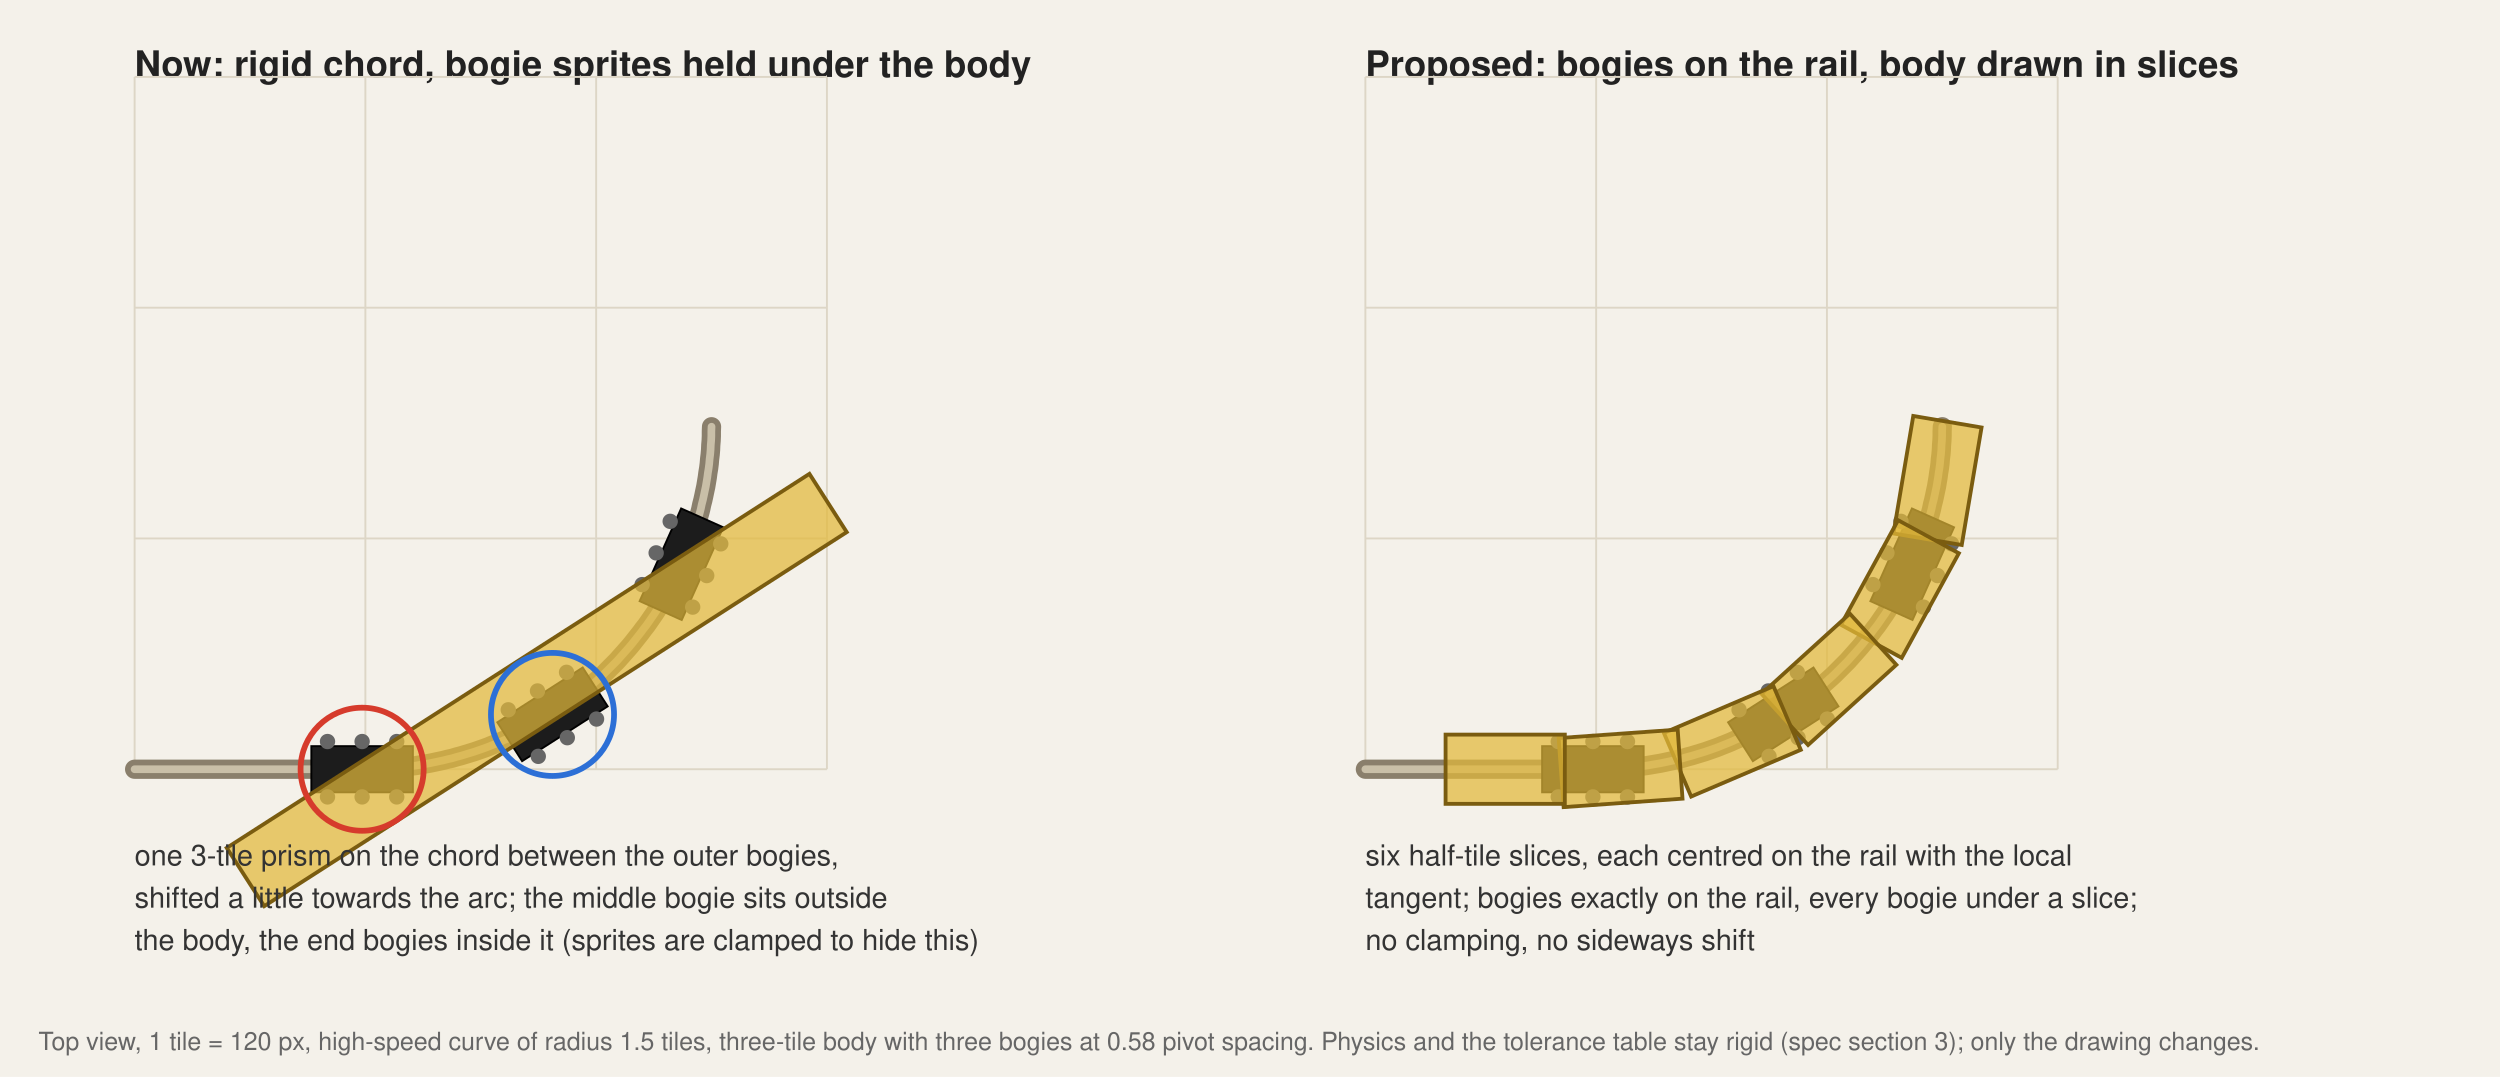
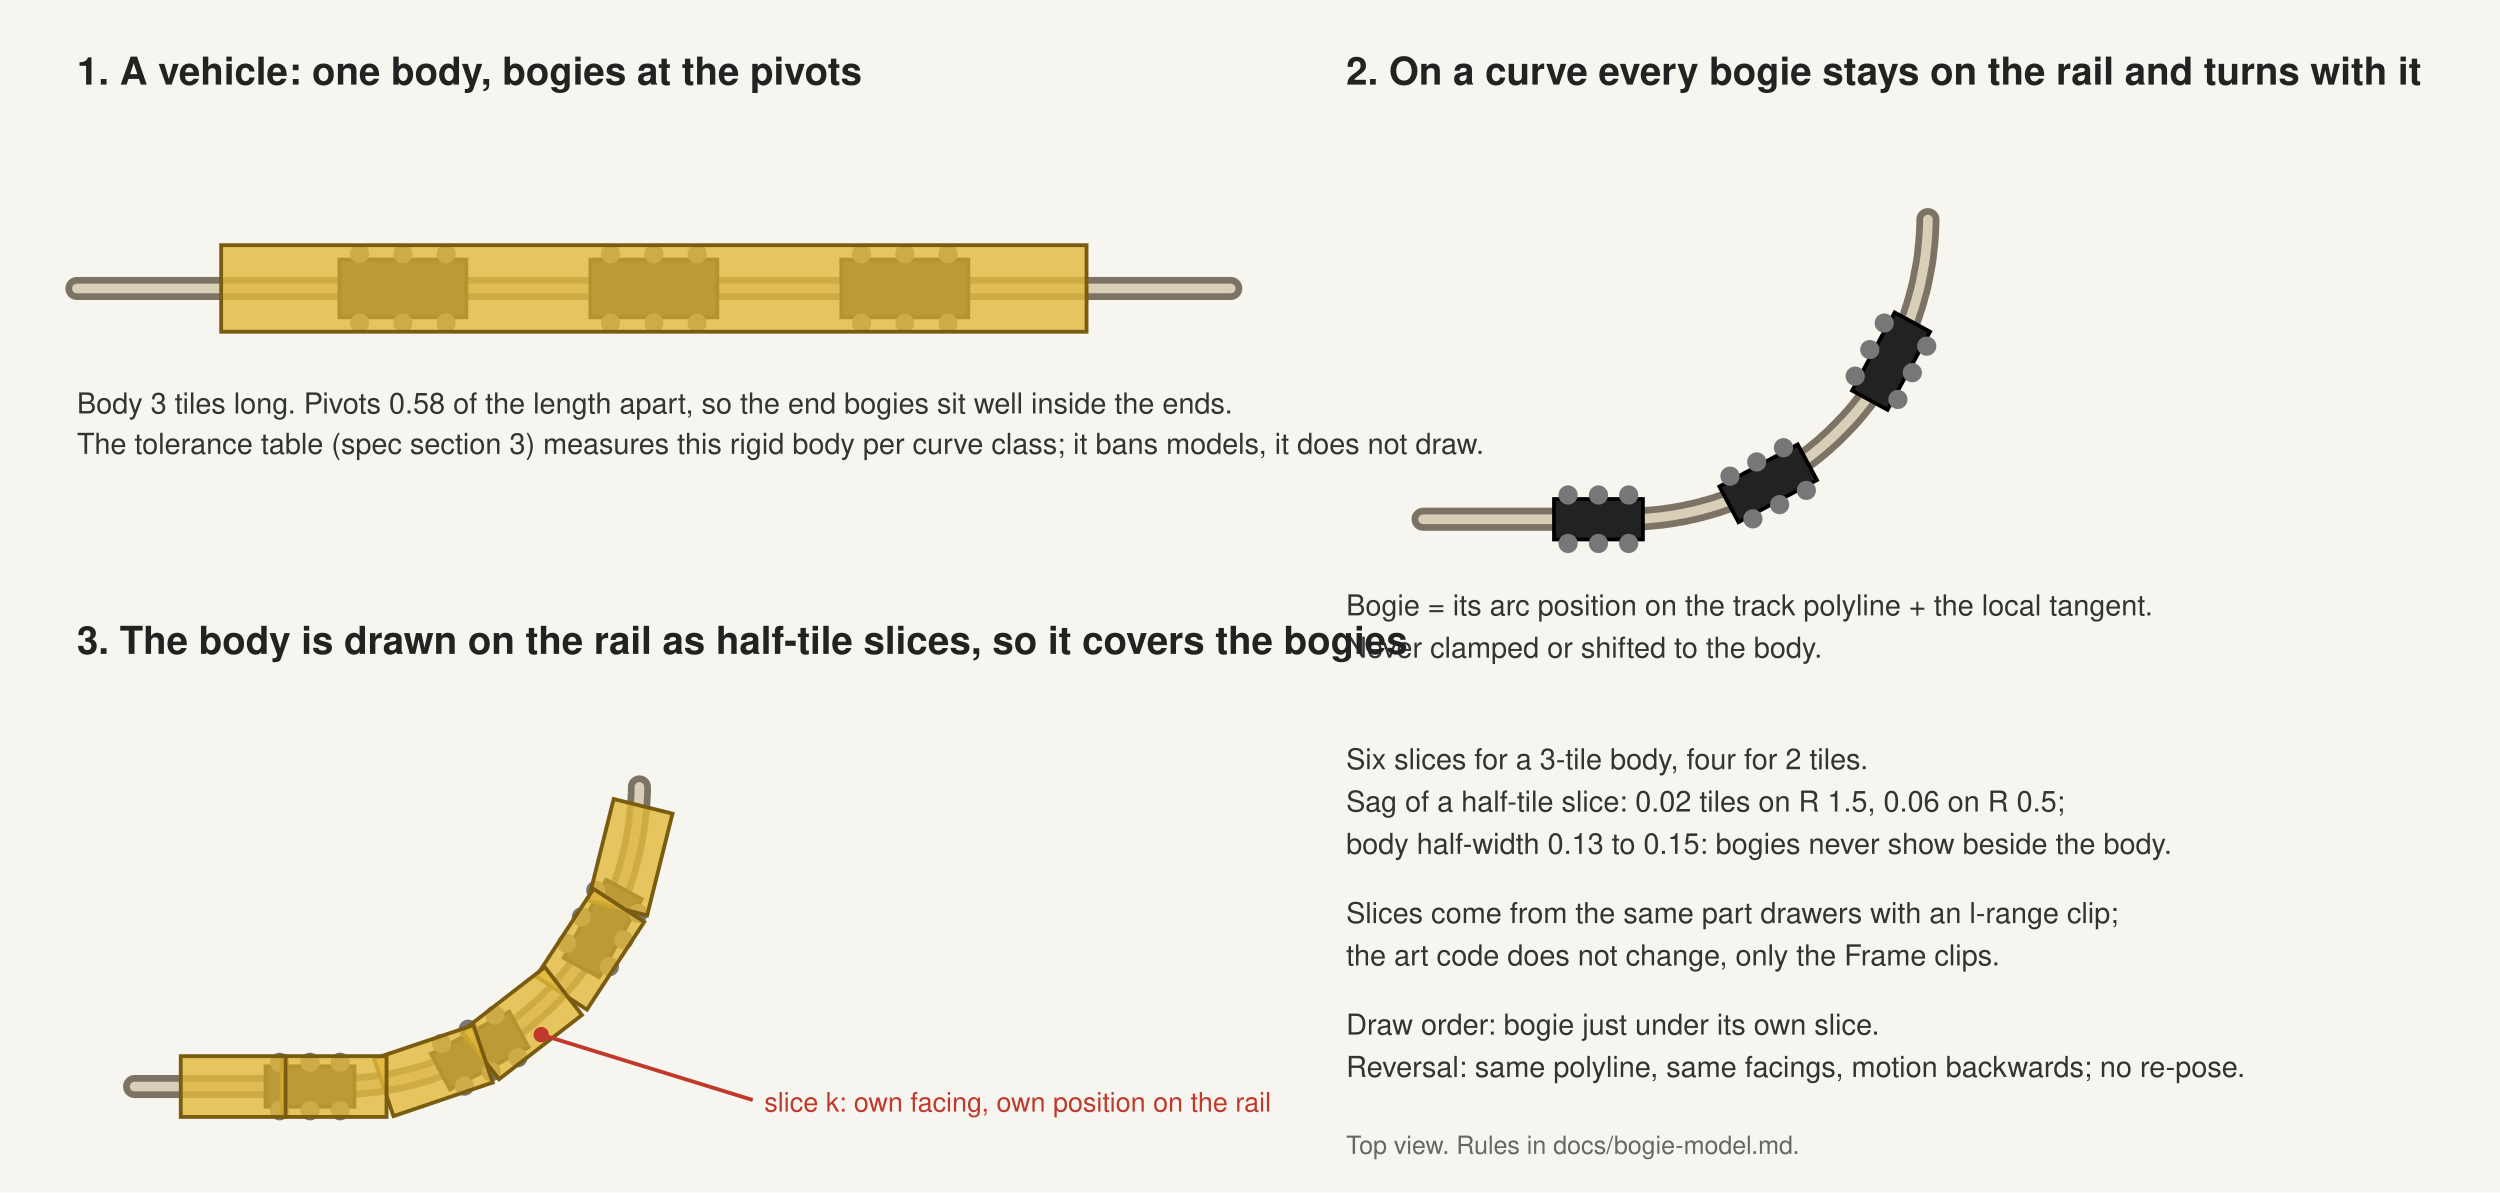
- <svg xmlns="http://www.w3.org/2000/svg" width="1300" height="560" viewBox="0 0 1300 560" font-family="Helvetica, Arial, sans-serif" font-size="15">
-   <rect width="1300" height="560" fill="#f4f1ea" />
-   <text x="70" y="40" font-size="19" font-weight="bold" fill="#222">Now: rigid chord, bogie sprites held under the body</text>
-   <line x1="70" y1="400" x2="430" y2="400" stroke="#ddd6c6" />
-   <line x1="70" y1="280" x2="430" y2="280" stroke="#ddd6c6" />
-   <line x1="70" y1="160" x2="430" y2="160" stroke="#ddd6c6" />
-   <line x1="70" y1="40" x2="430" y2="40" stroke="#ddd6c6" />
-   <line x1="70" y1="40" x2="70" y2="400" stroke="#ddd6c6" />
-   <line x1="190" y1="40" x2="190" y2="400" stroke="#ddd6c6" />
-   <line x1="310" y1="40" x2="310" y2="400" stroke="#ddd6c6" />
-   <line x1="430" y1="40" x2="430" y2="400" stroke="#ddd6c6" />
-   <polyline points="70.0,400.0 72.4,400.0 74.8,400.0 77.2,400.0 79.6,400.0 82.0,400.0 84.4,400.0 86.8,400.0 89.2,400.0 91.6,400.0 94.0,400.0 96.4,400.0 98.8,400.0 101.2,400.0 103.6,400.0 106.0,400.0 108.4,400.0 110.8,400.0 113.2,400.0 115.6,400.0 118.0,400.0 120.4,400.0 122.8,400.0 125.2,400.0 127.6,400.0 130.0,400.0 132.4,400.0 134.8,400.0 137.2,400.0 139.6,400.0 142.0,400.0 144.4,400.0 146.8,400.0 149.2,400.0 151.6,400.0 154.0,400.0 156.4,400.0 158.8,400.0 161.2,400.0 163.6,400.0 166.0,400.0 168.4,400.0 170.8,400.0 173.2,400.0 175.6,400.0 178.0,400.0 180.4,400.0 182.8,400.0 185.2,400.0 187.6,400.0 190.0,400.0 192.4,400.0 194.8,399.9 197.2,399.9 199.6,399.7 202.0,399.6 204.4,399.4 206.8,399.2 209.2,399.0 211.5,398.7 213.9,398.4 216.3,398.1 218.7,397.7 221.0,397.3 223.4,396.9 225.8,396.4 228.1,395.9 230.5,395.4 232.8,394.8 235.1,394.3 237.4,393.6 239.7,393.0 242.0,392.3 244.3,391.6 246.6,390.9 248.9,390.1 251.2,389.3 253.4,388.5 255.6,387.6 257.9,386.7 260.1,385.8 262.3,384.8 264.5,383.9 266.7,382.9 268.8,381.8 271.0,380.8 273.1,379.7 275.2,378.5 277.3,377.4 279.4,376.2 281.5,375.0 283.6,373.8 285.6,372.5 287.6,371.2 289.6,369.9 291.6,368.6 293.6,367.2 295.6,365.8 297.5,364.4 299.4,362.9 301.3,361.5 303.2,360.0 305.0,358.4 306.9,356.9 308.7,355.3 310.5,353.7 312.3,352.1 314.0,350.5 315.7,348.8 317.4,347.1 319.1,345.4 320.8,343.7 322.4,341.9 324.0,340.1 325.6,338.3 327.2,336.5 328.7,334.7 330.2,332.8 331.7,330.9 333.2,329.0 334.6,327.1 336.1,325.2 337.5,323.2 338.8,321.3 340.2,319.3 341.5,317.3 342.7,315.2 344.0,313.2 345.2,311.1 346.4,309.0 347.6,306.9 348.8,304.8 349.9,302.7 351.0,300.6 352.0,298.4 353.0,296.3 354.1,294.1 355.0,291.9 356.0,289.7 356.9,287.5 357.8,285.2 358.6,283.0 359.4,280.7 360.2,278.5 361.0,276.2 361.7,273.9 362.4,271.6 363.1,269.3 363.8,267.0 364.4,264.7 364.9,262.3 365.5,260.0 366.0,257.7 366.5,255.3 367.0,253.0 367.4,250.6 367.8,248.2 368.1,245.9 368.5,243.5 368.8,241.1 369.0,238.7 369.3,236.3 369.5,233.9 369.6,231.5 369.8,229.1 369.9,226.7 369.9,224.3 370.0,221.9" fill="none" stroke="#8a7f6c" stroke-width="10" stroke-linecap="round" />
-   <polyline points="70.0,400.0 72.4,400.0 74.8,400.0 77.2,400.0 79.6,400.0 82.0,400.0 84.4,400.0 86.8,400.0 89.2,400.0 91.6,400.0 94.0,400.0 96.4,400.0 98.8,400.0 101.2,400.0 103.6,400.0 106.0,400.0 108.4,400.0 110.8,400.0 113.2,400.0 115.6,400.0 118.0,400.0 120.4,400.0 122.8,400.0 125.2,400.0 127.6,400.0 130.0,400.0 132.4,400.0 134.8,400.0 137.2,400.0 139.6,400.0 142.0,400.0 144.4,400.0 146.8,400.0 149.2,400.0 151.6,400.0 154.0,400.0 156.4,400.0 158.8,400.0 161.2,400.0 163.6,400.0 166.0,400.0 168.4,400.0 170.8,400.0 173.2,400.0 175.6,400.0 178.0,400.0 180.4,400.0 182.8,400.0 185.2,400.0 187.6,400.0 190.0,400.0 192.4,400.0 194.8,399.9 197.2,399.9 199.6,399.7 202.0,399.6 204.4,399.4 206.8,399.2 209.2,399.0 211.5,398.7 213.9,398.4 216.3,398.1 218.7,397.7 221.0,397.3 223.4,396.9 225.8,396.4 228.1,395.9 230.5,395.4 232.8,394.8 235.1,394.3 237.4,393.6 239.7,393.0 242.0,392.3 244.3,391.6 246.6,390.9 248.9,390.1 251.2,389.3 253.4,388.5 255.6,387.6 257.9,386.7 260.1,385.8 262.3,384.8 264.5,383.9 266.7,382.9 268.8,381.8 271.0,380.8 273.1,379.7 275.2,378.5 277.3,377.4 279.4,376.2 281.5,375.0 283.6,373.8 285.6,372.5 287.6,371.2 289.6,369.9 291.6,368.6 293.6,367.2 295.6,365.8 297.5,364.4 299.4,362.9 301.3,361.5 303.2,360.0 305.0,358.4 306.9,356.9 308.7,355.3 310.5,353.7 312.3,352.1 314.0,350.5 315.7,348.8 317.4,347.1 319.1,345.4 320.8,343.7 322.4,341.9 324.0,340.1 325.6,338.3 327.2,336.5 328.7,334.7 330.2,332.8 331.7,330.9 333.2,329.0 334.6,327.1 336.1,325.2 337.5,323.2 338.8,321.3 340.2,319.3 341.5,317.3 342.7,315.2 344.0,313.2 345.2,311.1 346.4,309.0 347.6,306.9 348.8,304.8 349.9,302.7 351.0,300.6 352.0,298.4 353.0,296.3 354.1,294.1 355.0,291.9 356.0,289.7 356.9,287.5 357.8,285.2 358.6,283.0 359.4,280.7 360.2,278.5 361.0,276.2 361.7,273.9 362.4,271.6 363.1,269.3 363.8,267.0 364.4,264.7 364.9,262.3 365.5,260.0 366.0,257.7 366.5,255.3 367.0,253.0 367.4,250.6 367.8,248.2 368.1,245.9 368.5,243.5 368.8,241.1 369.0,238.7 369.3,236.3 369.5,233.9 369.6,231.5 369.8,229.1 369.9,226.7 369.9,224.3 370.0,221.9" fill="none" stroke="#c9bfa8" stroke-width="4" stroke-linecap="round" />
-   <polygon points="376.1,274.2 354.2,264.4 332.6,312.6 354.5,322.4" fill="#1c1c1c" stroke="#000" stroke-width="1" />
-   <circle cx="333.9" cy="304.0" r="4" fill="#666" />
-   <circle cx="360.2" cy="315.7" r="4" fill="#666" />
-   <circle cx="341.2" cy="287.5" r="4" fill="#666" />
-   <circle cx="367.5" cy="299.3" r="4" fill="#666" />
-   <circle cx="348.5" cy="271.1" r="4" fill="#666" />
-   <circle cx="374.8" cy="282.8" r="4" fill="#666" />
-   <polygon points="316.0,367.3 303.0,347.1 258.6,375.6 271.5,395.8" fill="#1c1c1c" stroke="#000" stroke-width="1" />
-   <circle cx="264.3" cy="369.1" r="4" fill="#666" />
-   <circle cx="279.9" cy="393.3" r="4" fill="#666" />
-   <circle cx="279.5" cy="359.3" r="4" fill="#666" />
-   <circle cx="295.0" cy="383.6" r="4" fill="#666" />
-   <circle cx="294.6" cy="349.6" r="4" fill="#666" />
-   <circle cx="310.2" cy="373.9" r="4" fill="#666" />
-   <polygon points="214.7,412.0 214.7,388.0 161.9,388.0 161.9,412.0" fill="#1c1c1c" stroke="#000" stroke-width="1" />
-   <circle cx="170.3" cy="385.6" r="4" fill="#666" />
-   <circle cx="170.3" cy="414.4" r="4" fill="#666" />
-   <circle cx="188.3" cy="385.6" r="4" fill="#666" />
-   <circle cx="188.3" cy="414.4" r="4" fill="#666" />
-   <circle cx="206.3" cy="385.6" r="4" fill="#666" />
-   <circle cx="206.3" cy="414.4" r="4" fill="#666" />
-   <polygon points="117.9,440.9 137.4,471.2 440.3,276.7 420.9,246.4" fill="#e2b93b" fill-opacity="0.72" stroke="#7a5c10" stroke-width="2" />
-   <circle cx="287.3" cy="371.5" r="32" fill="none" stroke="#2c6fd6" stroke-width="3" />
-   <circle cx="188.3" cy="400.0" r="32" fill="none" stroke="#d63b2c" stroke-width="3" />
-   <text x="70" y="450" fill="#333">one 3-tile prism on the chord between the outer bogies,</text>
-   <text x="70" y="472" fill="#333">shifted a little towards the arc; the middle bogie sits outside</text>
-   <text x="70" y="494" fill="#333">the body, the end bogies inside it (sprites are clamped to hide this)</text>
-   <text x="710" y="40" font-size="19" font-weight="bold" fill="#222">Proposed: bogies on the rail, body drawn in slices</text>
-   <line x1="710" y1="400" x2="1070" y2="400" stroke="#ddd6c6" />
-   <line x1="710" y1="280" x2="1070" y2="280" stroke="#ddd6c6" />
-   <line x1="710" y1="160" x2="1070" y2="160" stroke="#ddd6c6" />
-   <line x1="710" y1="40" x2="1070" y2="40" stroke="#ddd6c6" />
-   <line x1="710" y1="40" x2="710" y2="400" stroke="#ddd6c6" />
-   <line x1="830" y1="40" x2="830" y2="400" stroke="#ddd6c6" />
-   <line x1="950" y1="40" x2="950" y2="400" stroke="#ddd6c6" />
-   <line x1="1070" y1="40" x2="1070" y2="400" stroke="#ddd6c6" />
-   <polyline points="710.0,400.0 712.4,400.0 714.8,400.0 717.2,400.0 719.6,400.0 722.0,400.0 724.4,400.0 726.8,400.0 729.2,400.0 731.6,400.0 734.0,400.0 736.4,400.0 738.8,400.0 741.2,400.0 743.6,400.0 746.0,400.0 748.4,400.0 750.8,400.0 753.2,400.0 755.6,400.0 758.0,400.0 760.4,400.0 762.8,400.0 765.2,400.0 767.6,400.0 770.0,400.0 772.4,400.0 774.8,400.0 777.2,400.0 779.6,400.0 782.0,400.0 784.4,400.0 786.8,400.0 789.2,400.0 791.6,400.0 794.0,400.0 796.4,400.0 798.8,400.0 801.2,400.0 803.6,400.0 806.0,400.0 808.4,400.0 810.8,400.0 813.2,400.0 815.6,400.0 818.0,400.0 820.4,400.0 822.8,400.0 825.2,400.0 827.6,400.0 830.0,400.0 832.4,400.0 834.8,399.9 837.2,399.9 839.6,399.7 842.0,399.6 844.4,399.4 846.8,399.2 849.2,399.0 851.5,398.7 853.9,398.4 856.3,398.1 858.7,397.7 861.0,397.3 863.4,396.9 865.8,396.4 868.1,395.9 870.5,395.4 872.8,394.8 875.1,394.3 877.4,393.6 879.7,393.0 882.0,392.3 884.3,391.6 886.6,390.9 888.9,390.1 891.2,389.3 893.4,388.5 895.6,387.6 897.9,386.7 900.1,385.8 902.3,384.8 904.5,383.9 906.7,382.9 908.8,381.8 911.0,380.8 913.1,379.7 915.2,378.5 917.3,377.4 919.4,376.2 921.5,375.0 923.6,373.8 925.6,372.5 927.6,371.2 929.6,369.9 931.6,368.6 933.6,367.2 935.6,365.8 937.5,364.4 939.4,362.9 941.3,361.5 943.2,360.0 945.0,358.4 946.9,356.9 948.7,355.3 950.5,353.7 952.3,352.1 954.0,350.5 955.7,348.8 957.4,347.1 959.1,345.4 960.8,343.7 962.4,341.9 964.0,340.1 965.6,338.3 967.2,336.5 968.7,334.7 970.2,332.8 971.7,330.9 973.2,329.0 974.6,327.1 976.1,325.2 977.5,323.2 978.8,321.3 980.2,319.3 981.5,317.3 982.7,315.2 984.0,313.2 985.2,311.1 986.4,309.0 987.6,306.9 988.8,304.8 989.9,302.7 991.0,300.6 992.0,298.4 993.0,296.3 994.1,294.1 995.0,291.9 996.0,289.7 996.9,287.5 997.8,285.2 998.6,283.0 999.4,280.7 1000.2,278.5 1001.0,276.2 1001.7,273.9 1002.4,271.6 1003.1,269.3 1003.8,267.0 1004.4,264.7 1004.9,262.3 1005.5,260.0 1006.0,257.7 1006.5,255.3 1007.0,253.0 1007.4,250.6 1007.8,248.2 1008.1,245.9 1008.5,243.5 1008.8,241.1 1009.0,238.7 1009.3,236.3 1009.5,233.9 1009.6,231.5 1009.8,229.1 1009.9,226.7 1009.9,224.3 1010.0,221.9" fill="none" stroke="#8a7f6c" stroke-width="10" stroke-linecap="round" />
-   <polyline points="710.0,400.0 712.4,400.0 714.8,400.0 717.2,400.0 719.6,400.0 722.0,400.0 724.4,400.0 726.8,400.0 729.2,400.0 731.6,400.0 734.0,400.0 736.4,400.0 738.8,400.0 741.2,400.0 743.6,400.0 746.0,400.0 748.4,400.0 750.8,400.0 753.2,400.0 755.6,400.0 758.0,400.0 760.4,400.0 762.8,400.0 765.2,400.0 767.6,400.0 770.0,400.0 772.4,400.0 774.8,400.0 777.2,400.0 779.6,400.0 782.0,400.0 784.4,400.0 786.8,400.0 789.2,400.0 791.6,400.0 794.0,400.0 796.4,400.0 798.8,400.0 801.2,400.0 803.6,400.0 806.0,400.0 808.4,400.0 810.8,400.0 813.2,400.0 815.6,400.0 818.0,400.0 820.4,400.0 822.8,400.0 825.2,400.0 827.6,400.0 830.0,400.0 832.4,400.0 834.8,399.9 837.2,399.9 839.6,399.7 842.0,399.6 844.4,399.4 846.8,399.2 849.2,399.0 851.5,398.7 853.9,398.4 856.3,398.1 858.7,397.7 861.0,397.3 863.4,396.9 865.8,396.4 868.1,395.9 870.5,395.4 872.8,394.8 875.1,394.3 877.4,393.6 879.7,393.0 882.0,392.3 884.3,391.6 886.6,390.9 888.9,390.1 891.2,389.3 893.4,388.5 895.6,387.6 897.9,386.7 900.1,385.8 902.3,384.8 904.5,383.9 906.7,382.9 908.8,381.8 911.0,380.8 913.1,379.7 915.2,378.5 917.3,377.4 919.4,376.2 921.5,375.0 923.6,373.8 925.6,372.5 927.6,371.2 929.6,369.9 931.6,368.6 933.6,367.2 935.6,365.8 937.5,364.4 939.4,362.9 941.3,361.5 943.2,360.0 945.0,358.4 946.9,356.9 948.7,355.3 950.5,353.7 952.3,352.1 954.0,350.5 955.7,348.8 957.4,347.1 959.1,345.4 960.8,343.7 962.4,341.9 964.0,340.1 965.6,338.3 967.2,336.5 968.7,334.7 970.2,332.8 971.7,330.9 973.2,329.0 974.6,327.1 976.1,325.2 977.5,323.2 978.8,321.3 980.2,319.3 981.5,317.3 982.7,315.2 984.0,313.2 985.2,311.1 986.4,309.0 987.6,306.9 988.8,304.8 989.9,302.7 991.0,300.6 992.0,298.4 993.0,296.3 994.1,294.1 995.0,291.9 996.0,289.7 996.9,287.5 997.8,285.2 998.6,283.0 999.4,280.7 1000.2,278.5 1001.0,276.2 1001.7,273.9 1002.4,271.6 1003.1,269.3 1003.8,267.0 1004.4,264.7 1004.9,262.3 1005.5,260.0 1006.0,257.7 1006.5,255.3 1007.0,253.0 1007.4,250.6 1007.8,248.2 1008.1,245.9 1008.5,243.5 1008.8,241.1 1009.0,238.7 1009.3,236.3 1009.5,233.9 1009.6,231.5 1009.8,229.1 1009.9,226.7 1009.9,224.3 1010.0,221.9" fill="none" stroke="#c9bfa8" stroke-width="4" stroke-linecap="round" />
-   <polygon points="1016.1,274.2 994.2,264.4 972.6,312.6 994.5,322.4" fill="#1c1c1c" stroke="#000" stroke-width="1" />
-   <circle cx="973.9" cy="304.0" r="4" fill="#666" />
-   <circle cx="1000.2" cy="315.7" r="4" fill="#666" />
-   <circle cx="981.2" cy="287.5" r="4" fill="#666" />
-   <circle cx="1007.5" cy="299.3" r="4" fill="#666" />
-   <circle cx="988.5" cy="271.1" r="4" fill="#666" />
-   <circle cx="1014.8" cy="282.8" r="4" fill="#666" />
-   <polygon points="956.0,367.3 943.0,347.1 898.6,375.6 911.5,395.8" fill="#1c1c1c" stroke="#000" stroke-width="1" />
-   <circle cx="904.3" cy="369.1" r="4" fill="#666" />
-   <circle cx="919.9" cy="393.3" r="4" fill="#666" />
-   <circle cx="919.5" cy="359.3" r="4" fill="#666" />
-   <circle cx="935.0" cy="383.6" r="4" fill="#666" />
-   <circle cx="934.6" cy="349.6" r="4" fill="#666" />
-   <circle cx="950.2" cy="373.9" r="4" fill="#666" />
-   <polygon points="854.7,412.0 854.7,388.0 801.9,388.0 801.9,412.0" fill="#1c1c1c" stroke="#000" stroke-width="1" />
-   <circle cx="810.3" cy="385.6" r="4" fill="#666" />
-   <circle cx="810.3" cy="414.4" r="4" fill="#666" />
-   <circle cx="828.3" cy="385.6" r="4" fill="#666" />
-   <circle cx="828.3" cy="414.4" r="4" fill="#666" />
-   <circle cx="846.3" cy="385.6" r="4" fill="#666" />
-   <circle cx="846.3" cy="414.4" r="4" fill="#666" />
-   <polygon points="1030.4,222.3 994.9,216.3 984.6,277.4 1020.1,283.4" fill="#e2b93b" fill-opacity="0.72" stroke="#7a5c10" stroke-width="2" />
-   <polygon points="1018.6,287.7 987.0,270.5 957.3,324.9 988.9,342.1" fill="#e2b93b" fill-opacity="0.72" stroke="#7a5c10" stroke-width="2" />
-   <polygon points="986.1,345.7 961.9,319.1 916.0,360.8 940.2,387.4" fill="#e2b93b" fill-opacity="0.72" stroke="#7a5c10" stroke-width="2" />
-   <polygon points="936.4,389.9 922.2,356.8 865.2,381.1 879.4,414.2" fill="#e2b93b" fill-opacity="0.72" stroke="#7a5c10" stroke-width="2" />
-   <polygon points="874.9,415.3 872.4,379.4 810.5,383.8 813.1,419.7" fill="#e2b93b" fill-opacity="0.72" stroke="#7a5c10" stroke-width="2" />
-   <polygon points="813.7,418.0 813.7,382.0 751.7,382.0 751.7,418.0" fill="#e2b93b" fill-opacity="0.72" stroke="#7a5c10" stroke-width="2" />
-   <text x="710" y="450" fill="#333">six half-tile slices, each centred on the rail with the local</text>
-   <text x="710" y="472" fill="#333">tangent; bogies exactly on the rail, every bogie under a slice;</text>
-   <text x="710" y="494" fill="#333">no clamping, no sideways shift</text>
-   <text x="20" y="546" fill="#666" font-size="13">Top view, 1 tile = 120 px, high-speed curve of radius 1.5 tiles, three-tile body with three bogies at 0.58 pivot spacing. Physics and the tolerance table stay rigid (spec section 3); only the drawing changes.</text>
+ <svg xmlns="http://www.w3.org/2000/svg" width="1300" height="620" viewBox="0 0 1300 620" font-family="Helvetica, Arial, sans-serif" font-size="16">
+   <rect width="1300" height="620" fill="#f7f5ef" />
+   <text x="40" y="44" font-size="20" font-weight="bold" fill="#222">1. A vehicle: one body, bogies at the pivots</text>
+   <polyline points="40.0,150.0 640.0,150.0" fill="none" stroke="#7d7364" stroke-width="12" stroke-linecap="round" />
+   <polyline points="40.0,150.0 640.0,150.0" fill="none" stroke="#d8cfb8" stroke-width="5" stroke-linecap="round" />
+   <polygon points="242.5,165.0 242.5,135.0 176.5,135.0 176.5,165.0" fill="#222" fill-opacity="1.0" stroke="#000" stroke-width="2" />
+   <circle cx="187.0" cy="132.0" r="5" fill="#777" />
+   <circle cx="187.0" cy="168.0" r="5" fill="#777" />
+   <circle cx="209.5" cy="132.0" r="5" fill="#777" />
+   <circle cx="209.5" cy="168.0" r="5" fill="#777" />
+   <circle cx="232.0" cy="132.0" r="5" fill="#777" />
+   <circle cx="232.0" cy="168.0" r="5" fill="#777" />
+   <polygon points="373.0,165.0 373.0,135.0 307.0,135.0 307.0,165.0" fill="#222" fill-opacity="1.0" stroke="#000" stroke-width="2" />
+   <circle cx="317.5" cy="132.0" r="5" fill="#777" />
+   <circle cx="317.5" cy="168.0" r="5" fill="#777" />
+   <circle cx="340.0" cy="132.0" r="5" fill="#777" />
+   <circle cx="340.0" cy="168.0" r="5" fill="#777" />
+   <circle cx="362.5" cy="132.0" r="5" fill="#777" />
+   <circle cx="362.5" cy="168.0" r="5" fill="#777" />
+   <polygon points="503.5,165.0 503.5,135.0 437.5,135.0 437.5,165.0" fill="#222" fill-opacity="1.0" stroke="#000" stroke-width="2" />
+   <circle cx="448.0" cy="132.0" r="5" fill="#777" />
+   <circle cx="448.0" cy="168.0" r="5" fill="#777" />
+   <circle cx="470.5" cy="132.0" r="5" fill="#777" />
+   <circle cx="470.5" cy="168.0" r="5" fill="#777" />
+   <circle cx="493.0" cy="132.0" r="5" fill="#777" />
+   <circle cx="493.0" cy="168.0" r="5" fill="#777" />
+   <polygon points="565.0,172.5 565.0,127.5 115.0,127.5 115.0,172.5" fill="#e2b93b" fill-opacity="0.8" stroke="#7a5c10" stroke-width="2" />
+   <text x="40" y="215" font-size="15" fill="#333">Body 3 tiles long. Pivots 0.58 of the length apart, so the end bogies sit well inside the ends.</text>
+   <text x="40" y="236" font-size="15" fill="#333">The tolerance table (spec section 3) measures this rigid body per curve class; it bans models, it does not draw.</text>
+   <text x="700" y="44" font-size="20" font-weight="bold" fill="#222">2. On a curve every bogie stays on the rail and turns with it</text>
+   <polyline points="740.0,270.0 742.1,270.0 744.2,270.0 746.3,270.0 748.4,270.0 750.5,270.0 752.6,270.0 754.7,270.0 756.8,270.0 758.9,270.0 761.0,270.0 763.1,270.0 765.2,270.0 767.3,270.0 769.4,270.0 771.5,270.0 773.6,270.0 775.7,270.0 777.8,270.0 779.9,270.0 782.0,270.0 784.1,270.0 786.2,270.0 788.3,270.0 790.4,270.0 792.5,270.0 794.6,270.0 796.7,270.0 798.8,270.0 800.9,270.0 803.0,270.0 805.1,270.0 807.2,270.0 809.3,270.0 811.4,270.0 813.5,270.0 815.6,270.0 817.7,270.0 819.8,270.0 821.9,270.0 824.0,270.0 826.1,270.0 828.2,270.0 830.3,270.0 832.4,270.0 834.5,270.0 836.6,270.0 838.7,270.0 840.8,270.0 842.9,270.0 845.0,270.0 847.1,270.0 849.2,269.9 851.3,269.9 853.4,269.8 855.5,269.7 857.6,269.5 859.7,269.3 861.8,269.1 863.9,268.9 865.9,268.6 868.0,268.3 870.1,268.0 872.2,267.6 874.2,267.3 876.3,266.9 878.3,266.4 880.4,266.0 882.4,265.5 884.5,265.0 886.5,264.4 888.5,263.9 890.5,263.3 892.5,262.7 894.5,262.0 896.5,261.3 898.5,260.6 900.5,259.9 902.4,259.2 904.4,258.4 906.3,257.6 908.3,256.7 910.2,255.9 912.1,255.0 914.0,254.1 915.9,253.2 917.7,252.2 919.6,251.2 921.4,250.2 923.3,249.2 925.1,248.1 926.9,247.0 928.7,245.9 930.4,244.8 932.2,243.7 933.9,242.5 935.7,241.3 937.4,240.1 939.1,238.8 940.7,237.6 942.4,236.3 944.0,235.0 945.7,233.6 947.3,232.3 948.9,230.9 950.4,229.5 952.0,228.1 953.5,226.7 955.0,225.2 956.5,223.7 958.0,222.2 959.4,220.7 960.9,219.2 962.3,217.6 963.7,216.1 965.0,214.5 966.4,212.9 967.7,211.2 969.0,209.6 970.3,207.9 971.6,206.2 972.8,204.5 974.0,202.8 975.2,201.1 976.4,199.4 977.5,197.6 978.7,195.8 979.8,194.0 980.8,192.2 981.9,190.4 982.9,188.6 983.9,186.7 984.9,184.9 985.8,183.0 986.8,181.1 987.7,179.2 988.5,177.3 989.4,175.4 990.2,173.5 991.0,171.5 991.8,169.6 992.5,167.6 993.3,165.6 994.0,163.7 994.6,161.7 995.3,159.7 995.9,157.7 996.5,155.6 997.0,153.6 997.6,151.6 998.1,149.5 998.6,147.5 999.0,145.5 999.4,143.4 999.8,141.3 1000.2,139.3 1000.6,137.2 1000.9,135.1 1001.2,133.0 1001.4,131.0 1001.6,128.9 1001.9,126.8 1002.0,124.7 1002.2,122.6 1002.3,120.5 1002.4,118.4 1002.5,116.3 1002.5,114.2" fill="none" stroke="#7d7364" stroke-width="12" stroke-linecap="round" />
+   <polyline points="740.0,270.0 742.1,270.0 744.2,270.0 746.3,270.0 748.4,270.0 750.5,270.0 752.6,270.0 754.7,270.0 756.8,270.0 758.9,270.0 761.0,270.0 763.1,270.0 765.2,270.0 767.3,270.0 769.4,270.0 771.5,270.0 773.6,270.0 775.7,270.0 777.8,270.0 779.9,270.0 782.0,270.0 784.1,270.0 786.2,270.0 788.3,270.0 790.4,270.0 792.5,270.0 794.6,270.0 796.7,270.0 798.8,270.0 800.9,270.0 803.0,270.0 805.1,270.0 807.2,270.0 809.3,270.0 811.4,270.0 813.5,270.0 815.6,270.0 817.7,270.0 819.8,270.0 821.9,270.0 824.0,270.0 826.1,270.0 828.2,270.0 830.3,270.0 832.4,270.0 834.5,270.0 836.6,270.0 838.7,270.0 840.8,270.0 842.9,270.0 845.0,270.0 847.1,270.0 849.2,269.9 851.3,269.9 853.4,269.8 855.5,269.7 857.6,269.5 859.7,269.3 861.8,269.1 863.9,268.9 865.9,268.6 868.0,268.3 870.1,268.0 872.2,267.6 874.2,267.3 876.3,266.9 878.3,266.4 880.4,266.0 882.4,265.5 884.5,265.0 886.5,264.4 888.5,263.9 890.5,263.3 892.5,262.7 894.5,262.0 896.5,261.3 898.5,260.6 900.5,259.9 902.4,259.2 904.4,258.4 906.3,257.6 908.3,256.7 910.2,255.9 912.1,255.0 914.0,254.1 915.9,253.2 917.7,252.2 919.6,251.2 921.4,250.2 923.3,249.2 925.1,248.1 926.9,247.0 928.7,245.9 930.4,244.8 932.2,243.7 933.9,242.5 935.7,241.3 937.4,240.1 939.1,238.8 940.7,237.6 942.4,236.3 944.0,235.0 945.7,233.6 947.3,232.3 948.9,230.9 950.4,229.5 952.0,228.1 953.5,226.7 955.0,225.2 956.5,223.7 958.0,222.2 959.4,220.7 960.9,219.2 962.3,217.6 963.7,216.1 965.0,214.5 966.4,212.9 967.7,211.2 969.0,209.6 970.3,207.9 971.6,206.2 972.8,204.5 974.0,202.8 975.2,201.1 976.4,199.4 977.5,197.6 978.7,195.8 979.8,194.0 980.8,192.2 981.9,190.4 982.9,188.6 983.9,186.7 984.9,184.9 985.8,183.0 986.8,181.1 987.7,179.2 988.5,177.3 989.4,175.4 990.2,173.5 991.0,171.5 991.8,169.6 992.5,167.6 993.3,165.6 994.0,163.7 994.6,161.7 995.3,159.7 995.9,157.7 996.5,155.6 997.0,153.6 997.6,151.6 998.1,149.5 998.6,147.5 999.0,145.5 999.4,143.4 999.8,141.3 1000.2,139.3 1000.6,137.2 1000.9,135.1 1001.2,133.0 1001.4,131.0 1001.6,128.9 1001.9,126.8 1002.0,124.7 1002.2,122.6 1002.3,120.5 1002.4,118.4 1002.5,116.3 1002.5,114.2" fill="none" stroke="#d8cfb8" stroke-width="5" stroke-linecap="round" />
+   <polygon points="1003.6,172.5 985.2,162.5 963.1,203.1 981.5,213.1" fill="#222" fill-opacity="1.0" stroke="#000" stroke-width="2" />
+   <circle cx="964.7" cy="195.6" r="5" fill="#777" />
+   <circle cx="986.9" cy="207.7" r="5" fill="#777" />
+   <circle cx="972.3" cy="181.8" r="5" fill="#777" />
+   <circle cx="994.4" cy="193.8" r="5" fill="#777" />
+   <circle cx="979.8" cy="168.0" r="5" fill="#777" />
+   <circle cx="1001.9" cy="180.0" r="5" fill="#777" />
+   <polygon points="944.8,249.6 934.8,231.1 894.1,253.0 904.0,271.5" fill="#222" fill-opacity="1.0" stroke="#000" stroke-width="2" />
+   <circle cx="899.6" cy="247.6" r="5" fill="#777" />
+   <circle cx="911.5" cy="269.8" r="5" fill="#777" />
+   <circle cx="913.5" cy="240.2" r="5" fill="#777" />
+   <circle cx="925.4" cy="262.4" r="5" fill="#777" />
+   <circle cx="927.4" cy="232.8" r="5" fill="#777" />
+   <circle cx="939.3" cy="255.0" r="5" fill="#777" />
+   <polygon points="854.3,280.5 854.3,259.5 808.1,259.5 808.1,280.5" fill="#222" fill-opacity="1.0" stroke="#000" stroke-width="2" />
+   <circle cx="815.4" cy="257.4" r="5" fill="#777" />
+   <circle cx="815.4" cy="282.6" r="5" fill="#777" />
+   <circle cx="831.2" cy="257.4" r="5" fill="#777" />
+   <circle cx="831.2" cy="282.6" r="5" fill="#777" />
+   <circle cx="846.9" cy="257.4" r="5" fill="#777" />
+   <circle cx="846.9" cy="282.6" r="5" fill="#777" />
+   <text x="700" y="320" font-size="15" fill="#333">Bogie = its arc position on the track polyline + the local tangent.</text>
+   <text x="700" y="342" font-size="15" fill="#333">Never clamped or shifted to the body.</text>
+   <text x="40" y="340" font-size="20" font-weight="bold" fill="#222">3. The body is drawn on the rail as half-tile slices, so it covers the bogies</text>
+   <polyline points="70.0,565.0 72.1,565.0 74.2,565.0 76.3,565.0 78.4,565.0 80.5,565.0 82.6,565.0 84.7,565.0 86.8,565.0 88.9,565.0 91.0,565.0 93.1,565.0 95.2,565.0 97.3,565.0 99.4,565.0 101.5,565.0 103.6,565.0 105.7,565.0 107.8,565.0 109.9,565.0 112.0,565.0 114.1,565.0 116.2,565.0 118.3,565.0 120.4,565.0 122.5,565.0 124.6,565.0 126.7,565.0 128.8,565.0 130.9,565.0 133.0,565.0 135.1,565.0 137.2,565.0 139.3,565.0 141.4,565.0 143.5,565.0 145.6,565.0 147.7,565.0 149.8,565.0 151.9,565.0 154.0,565.0 156.1,565.0 158.2,565.0 160.3,565.0 162.4,565.0 164.5,565.0 166.6,565.0 168.7,565.0 170.8,565.0 172.9,565.0 175.0,565.0 177.1,565.0 179.2,564.9 181.3,564.9 183.4,564.8 185.5,564.7 187.6,564.5 189.7,564.3 191.8,564.1 193.9,563.9 195.9,563.6 198.0,563.3 200.1,563.0 202.2,562.6 204.2,562.3 206.3,561.9 208.3,561.4 210.4,561.0 212.4,560.5 214.5,560.0 216.5,559.4 218.5,558.9 220.5,558.3 222.5,557.7 224.5,557.0 226.5,556.3 228.5,555.6 230.5,554.9 232.4,554.2 234.4,553.4 236.3,552.6 238.3,551.7 240.2,550.9 242.1,550.0 244.0,549.1 245.9,548.2 247.7,547.2 249.6,546.2 251.4,545.2 253.3,544.2 255.1,543.1 256.9,542.0 258.7,540.9 260.4,539.8 262.2,538.7 263.9,537.5 265.7,536.3 267.4,535.1 269.1,533.8 270.7,532.6 272.4,531.3 274.0,530.0 275.7,528.6 277.3,527.3 278.9,525.9 280.4,524.5 282.0,523.1 283.5,521.7 285.0,520.2 286.5,518.7 288.0,517.2 289.4,515.7 290.9,514.2 292.3,512.6 293.7,511.1 295.0,509.5 296.4,507.9 297.7,506.2 299.0,504.6 300.3,502.9 301.6,501.2 302.8,499.5 304.0,497.8 305.2,496.1 306.4,494.4 307.5,492.6 308.7,490.8 309.8,489.0 310.8,487.2 311.9,485.4 312.9,483.6 313.9,481.7 314.9,479.9 315.8,478.0 316.8,476.1 317.7,474.2 318.5,472.3 319.4,470.4 320.2,468.5 321.0,466.5 321.8,464.6 322.5,462.6 323.3,460.6 324.0,458.7 324.6,456.7 325.3,454.7 325.9,452.7 326.5,450.6 327.0,448.6 327.6,446.6 328.1,444.5 328.6,442.5 329.0,440.5 329.4,438.4 329.8,436.3 330.2,434.3 330.6,432.2 330.9,430.1 331.2,428.0 331.4,426.0 331.6,423.9 331.9,421.8 332.0,419.7 332.2,417.6 332.3,415.5 332.4,413.4 332.5,411.3 332.5,409.2" fill="none" stroke="#7d7364" stroke-width="12" stroke-linecap="round" />
+   <polyline points="70.0,565.0 72.1,565.0 74.2,565.0 76.3,565.0 78.4,565.0 80.5,565.0 82.6,565.0 84.7,565.0 86.8,565.0 88.9,565.0 91.0,565.0 93.1,565.0 95.2,565.0 97.3,565.0 99.4,565.0 101.5,565.0 103.6,565.0 105.7,565.0 107.8,565.0 109.9,565.0 112.0,565.0 114.1,565.0 116.2,565.0 118.3,565.0 120.4,565.0 122.5,565.0 124.6,565.0 126.7,565.0 128.8,565.0 130.9,565.0 133.0,565.0 135.1,565.0 137.2,565.0 139.3,565.0 141.4,565.0 143.5,565.0 145.6,565.0 147.7,565.0 149.8,565.0 151.9,565.0 154.0,565.0 156.1,565.0 158.2,565.0 160.3,565.0 162.4,565.0 164.5,565.0 166.6,565.0 168.7,565.0 170.8,565.0 172.9,565.0 175.0,565.0 177.1,565.0 179.2,564.9 181.3,564.9 183.4,564.8 185.5,564.7 187.6,564.5 189.7,564.3 191.8,564.1 193.9,563.9 195.9,563.6 198.0,563.3 200.1,563.0 202.2,562.6 204.2,562.3 206.3,561.9 208.3,561.4 210.4,561.0 212.4,560.5 214.5,560.0 216.5,559.4 218.5,558.9 220.5,558.3 222.5,557.7 224.5,557.0 226.5,556.3 228.5,555.6 230.5,554.9 232.4,554.2 234.4,553.4 236.3,552.6 238.3,551.7 240.2,550.9 242.1,550.0 244.0,549.1 245.9,548.2 247.7,547.2 249.6,546.2 251.4,545.2 253.3,544.2 255.1,543.1 256.9,542.0 258.7,540.9 260.4,539.8 262.2,538.7 263.9,537.5 265.7,536.3 267.4,535.1 269.1,533.8 270.7,532.6 272.4,531.3 274.0,530.0 275.7,528.6 277.3,527.3 278.9,525.9 280.4,524.5 282.0,523.1 283.5,521.7 285.0,520.2 286.5,518.7 288.0,517.2 289.4,515.7 290.9,514.2 292.3,512.6 293.7,511.1 295.0,509.5 296.4,507.9 297.7,506.2 299.0,504.6 300.3,502.9 301.6,501.2 302.8,499.5 304.0,497.8 305.2,496.1 306.4,494.4 307.5,492.6 308.7,490.8 309.8,489.0 310.8,487.2 311.9,485.4 312.9,483.6 313.9,481.7 314.9,479.9 315.8,478.0 316.8,476.1 317.7,474.2 318.5,472.3 319.4,470.4 320.2,468.5 321.0,466.5 321.8,464.6 322.5,462.6 323.3,460.6 324.0,458.7 324.6,456.7 325.3,454.7 325.9,452.7 326.5,450.6 327.0,448.6 327.6,446.6 328.1,444.5 328.6,442.5 329.0,440.5 329.4,438.4 329.8,436.3 330.2,434.3 330.6,432.2 330.9,430.1 331.2,428.0 331.4,426.0 331.6,423.9 331.9,421.8 332.0,419.7 332.2,417.6 332.3,415.5 332.4,413.4 332.5,411.3 332.5,409.2" fill="none" stroke="#d8cfb8" stroke-width="5" stroke-linecap="round" />
+   <polygon points="333.6,467.5 315.2,457.5 293.1,498.1 311.5,508.1" fill="#222" fill-opacity="1.0" stroke="#000" stroke-width="2" />
+   <circle cx="294.7" cy="490.6" r="5" fill="#777" />
+   <circle cx="316.9" cy="502.7" r="5" fill="#777" />
+   <circle cx="302.3" cy="476.8" r="5" fill="#777" />
+   <circle cx="324.4" cy="488.8" r="5" fill="#777" />
+   <circle cx="309.8" cy="463.0" r="5" fill="#777" />
+   <circle cx="331.9" cy="475.0" r="5" fill="#777" />
+   <polygon points="274.8,544.6 264.8,526.1 224.1,548.0 234.0,566.5" fill="#222" fill-opacity="1.0" stroke="#000" stroke-width="2" />
+   <circle cx="229.6" cy="542.6" r="5" fill="#777" />
+   <circle cx="241.5" cy="564.8" r="5" fill="#777" />
+   <circle cx="243.5" cy="535.2" r="5" fill="#777" />
+   <circle cx="255.4" cy="557.4" r="5" fill="#777" />
+   <circle cx="257.4" cy="527.8" r="5" fill="#777" />
+   <circle cx="269.3" cy="550.0" r="5" fill="#777" />
+   <polygon points="184.3,575.5 184.3,554.5 138.1,554.5 138.1,575.5" fill="#222" fill-opacity="1.0" stroke="#000" stroke-width="2" />
+   <circle cx="145.4" cy="552.4" r="5" fill="#777" />
+   <circle cx="145.4" cy="577.6" r="5" fill="#777" />
+   <circle cx="161.2" cy="552.4" r="5" fill="#777" />
+   <circle cx="161.2" cy="577.6" r="5" fill="#777" />
+   <circle cx="176.9" cy="552.4" r="5" fill="#777" />
+   <circle cx="176.9" cy="577.6" r="5" fill="#777" />
+   <polygon points="349.7,423.1 319.1,415.5 305.9,468.3 336.5,476.0" fill="#e2b93b" fill-opacity="0.8" stroke="#7a5c10" stroke-width="2" />
+   <polygon points="335.0,479.4 308.6,462.2 278.8,507.8 305.2,525.0" fill="#e2b93b" fill-opacity="0.8" stroke="#7a5c10" stroke-width="2" />
+   <polygon points="302.6,527.8 283.3,502.9 240.2,536.3 259.5,561.2" fill="#e2b93b" fill-opacity="0.8" stroke="#7a5c10" stroke-width="2" />
+   <polygon points="256.2,562.9 246.2,533.1 194.5,550.5 204.6,580.4" fill="#e2b93b" fill-opacity="0.8" stroke="#7a5c10" stroke-width="2" />
+   <polygon points="201.0,580.8 201.0,549.2 146.5,549.2 146.5,580.8" fill="#e2b93b" fill-opacity="0.8" stroke="#7a5c10" stroke-width="2" />
+   <polygon points="148.5,580.8 148.5,549.2 94.0,549.2 94.0,580.8" fill="#e2b93b" fill-opacity="0.8" stroke="#7a5c10" stroke-width="2" />
+   <line x1="391.432" y1="572.028" x2="281.432" y2="538.028" stroke="#c0392b" stroke-width="2" />
+   <circle cx="281.432" cy="538.028" r="4" fill="#c0392b" />
+   <text x="397.432" y="578.028" font-size="14" fill="#c0392b">slice k: own facing, own position on the rail</text>
+   <text x="700" y="400" font-size="15" fill="#333">Six slices for a 3-tile body, four for 2 tiles.</text>
+   <text x="700" y="422" font-size="15" fill="#333">Sag of a half-tile slice: 0.02 tiles on R 1.5, 0.06 on R 0.5;</text>
+   <text x="700" y="444" font-size="15" fill="#333">body half-width 0.13 to 0.15: bogies never show beside the body.</text>
+   <text x="700" y="480" font-size="15" fill="#333">Slices come from the same part drawers with an l-range clip;</text>
+   <text x="700" y="502" font-size="15" fill="#333">the art code does not change, only the Frame clips.</text>
+   <text x="700" y="538" font-size="15" fill="#333">Draw order: bogie just under its own slice.</text>
+   <text x="700" y="560" font-size="15" fill="#333">Reversal: same polyline, same facings, motion backwards; no re-pose.</text>
+   <text x="700" y="600" font-size="13" fill="#666">Top view. Rules in docs/bogie-model.md.</text>
</svg>
